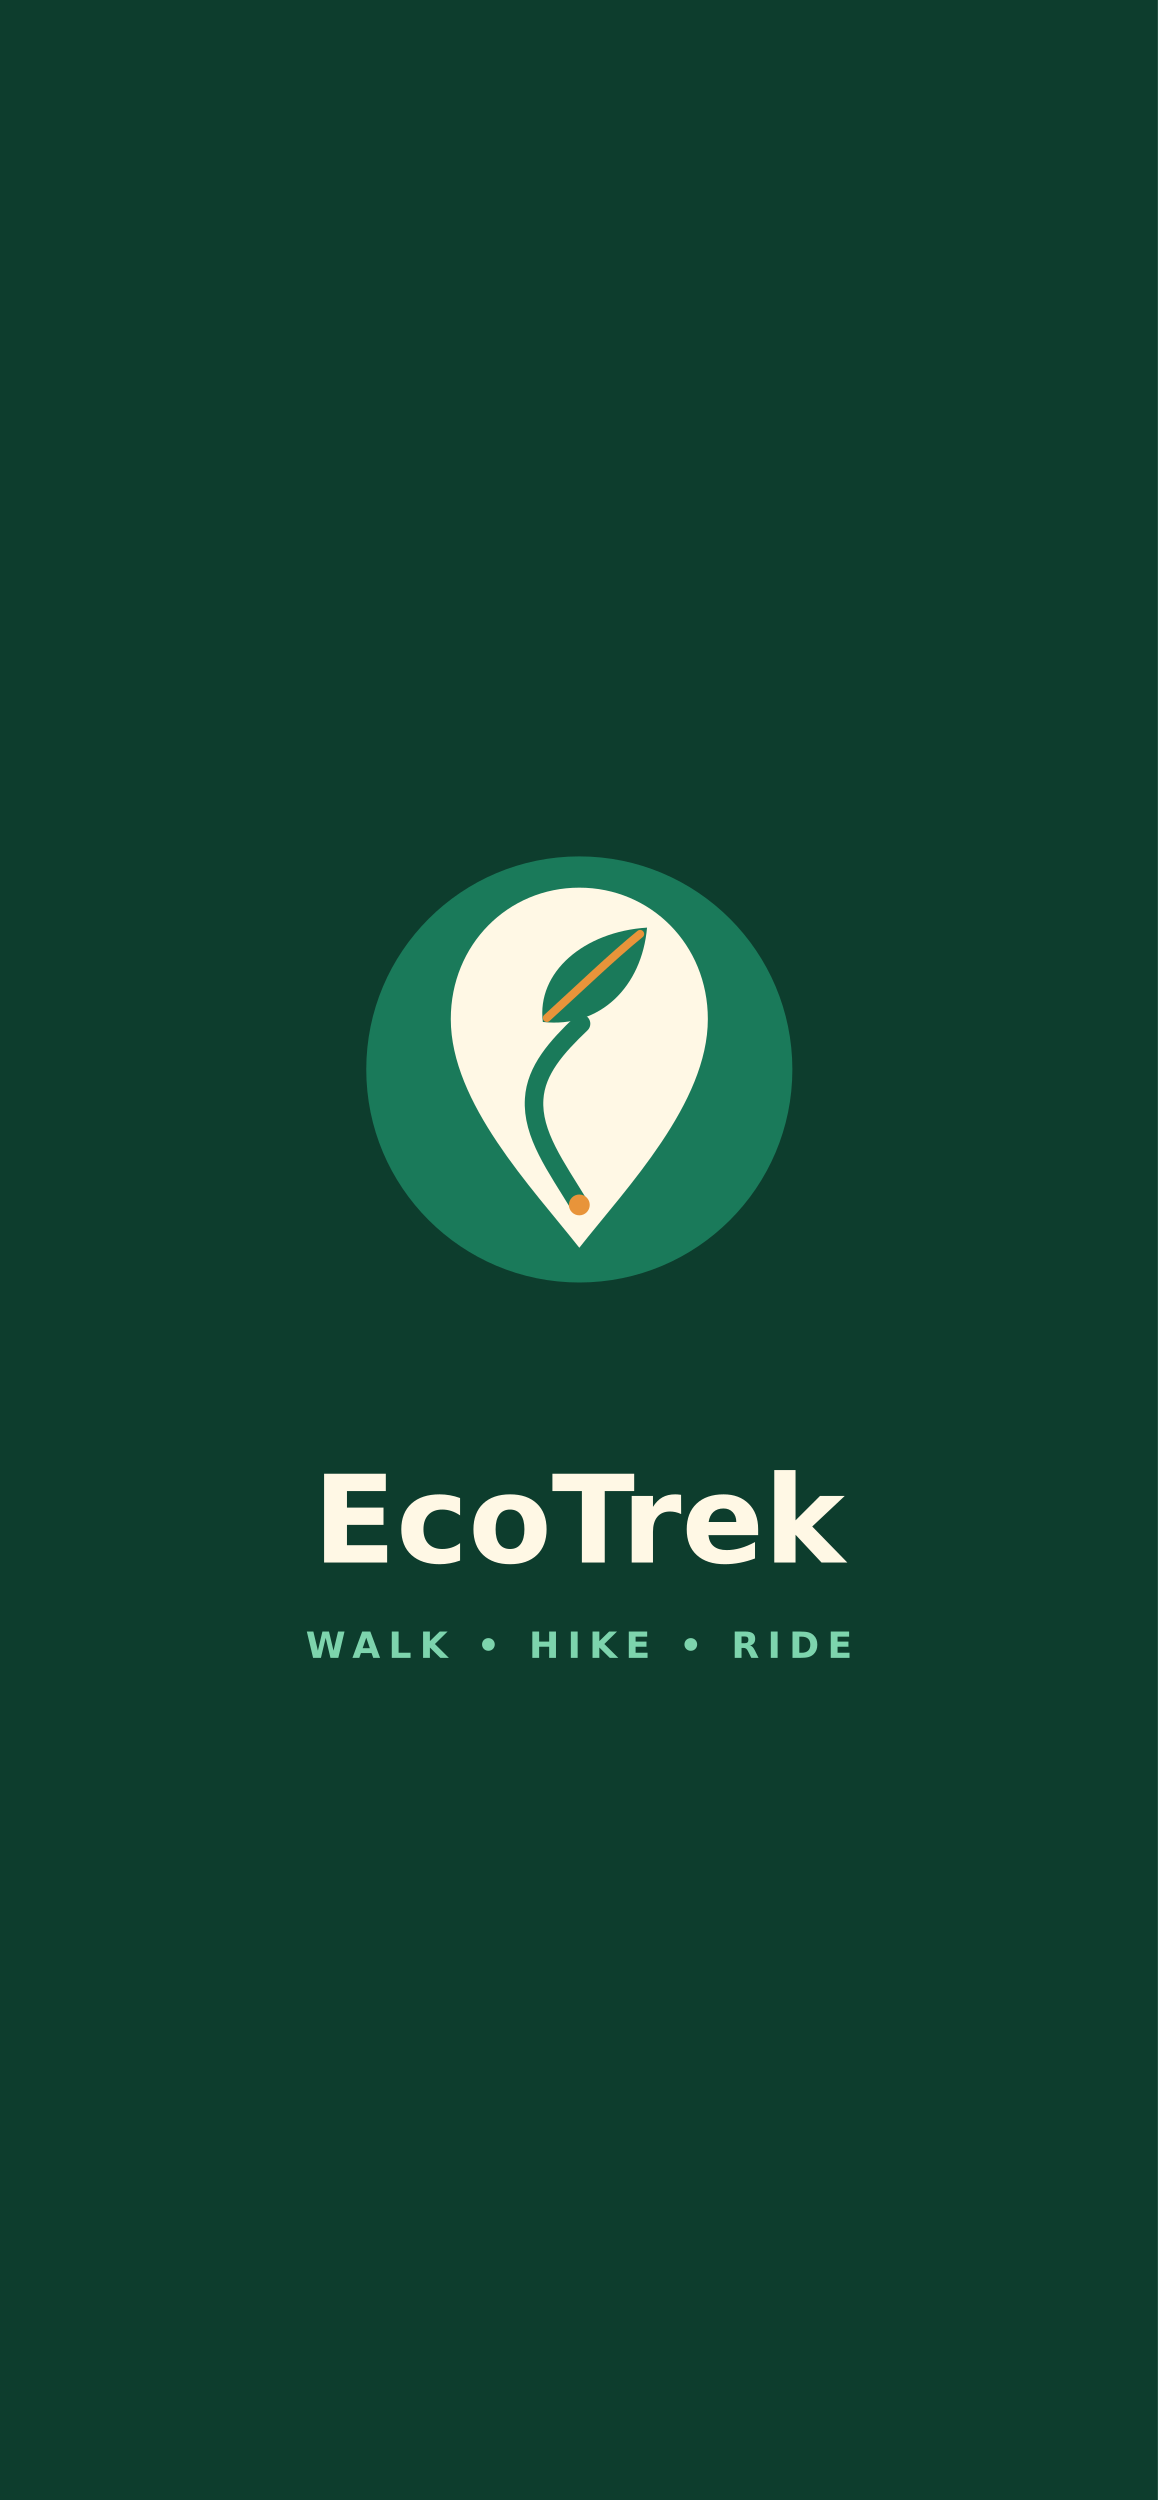
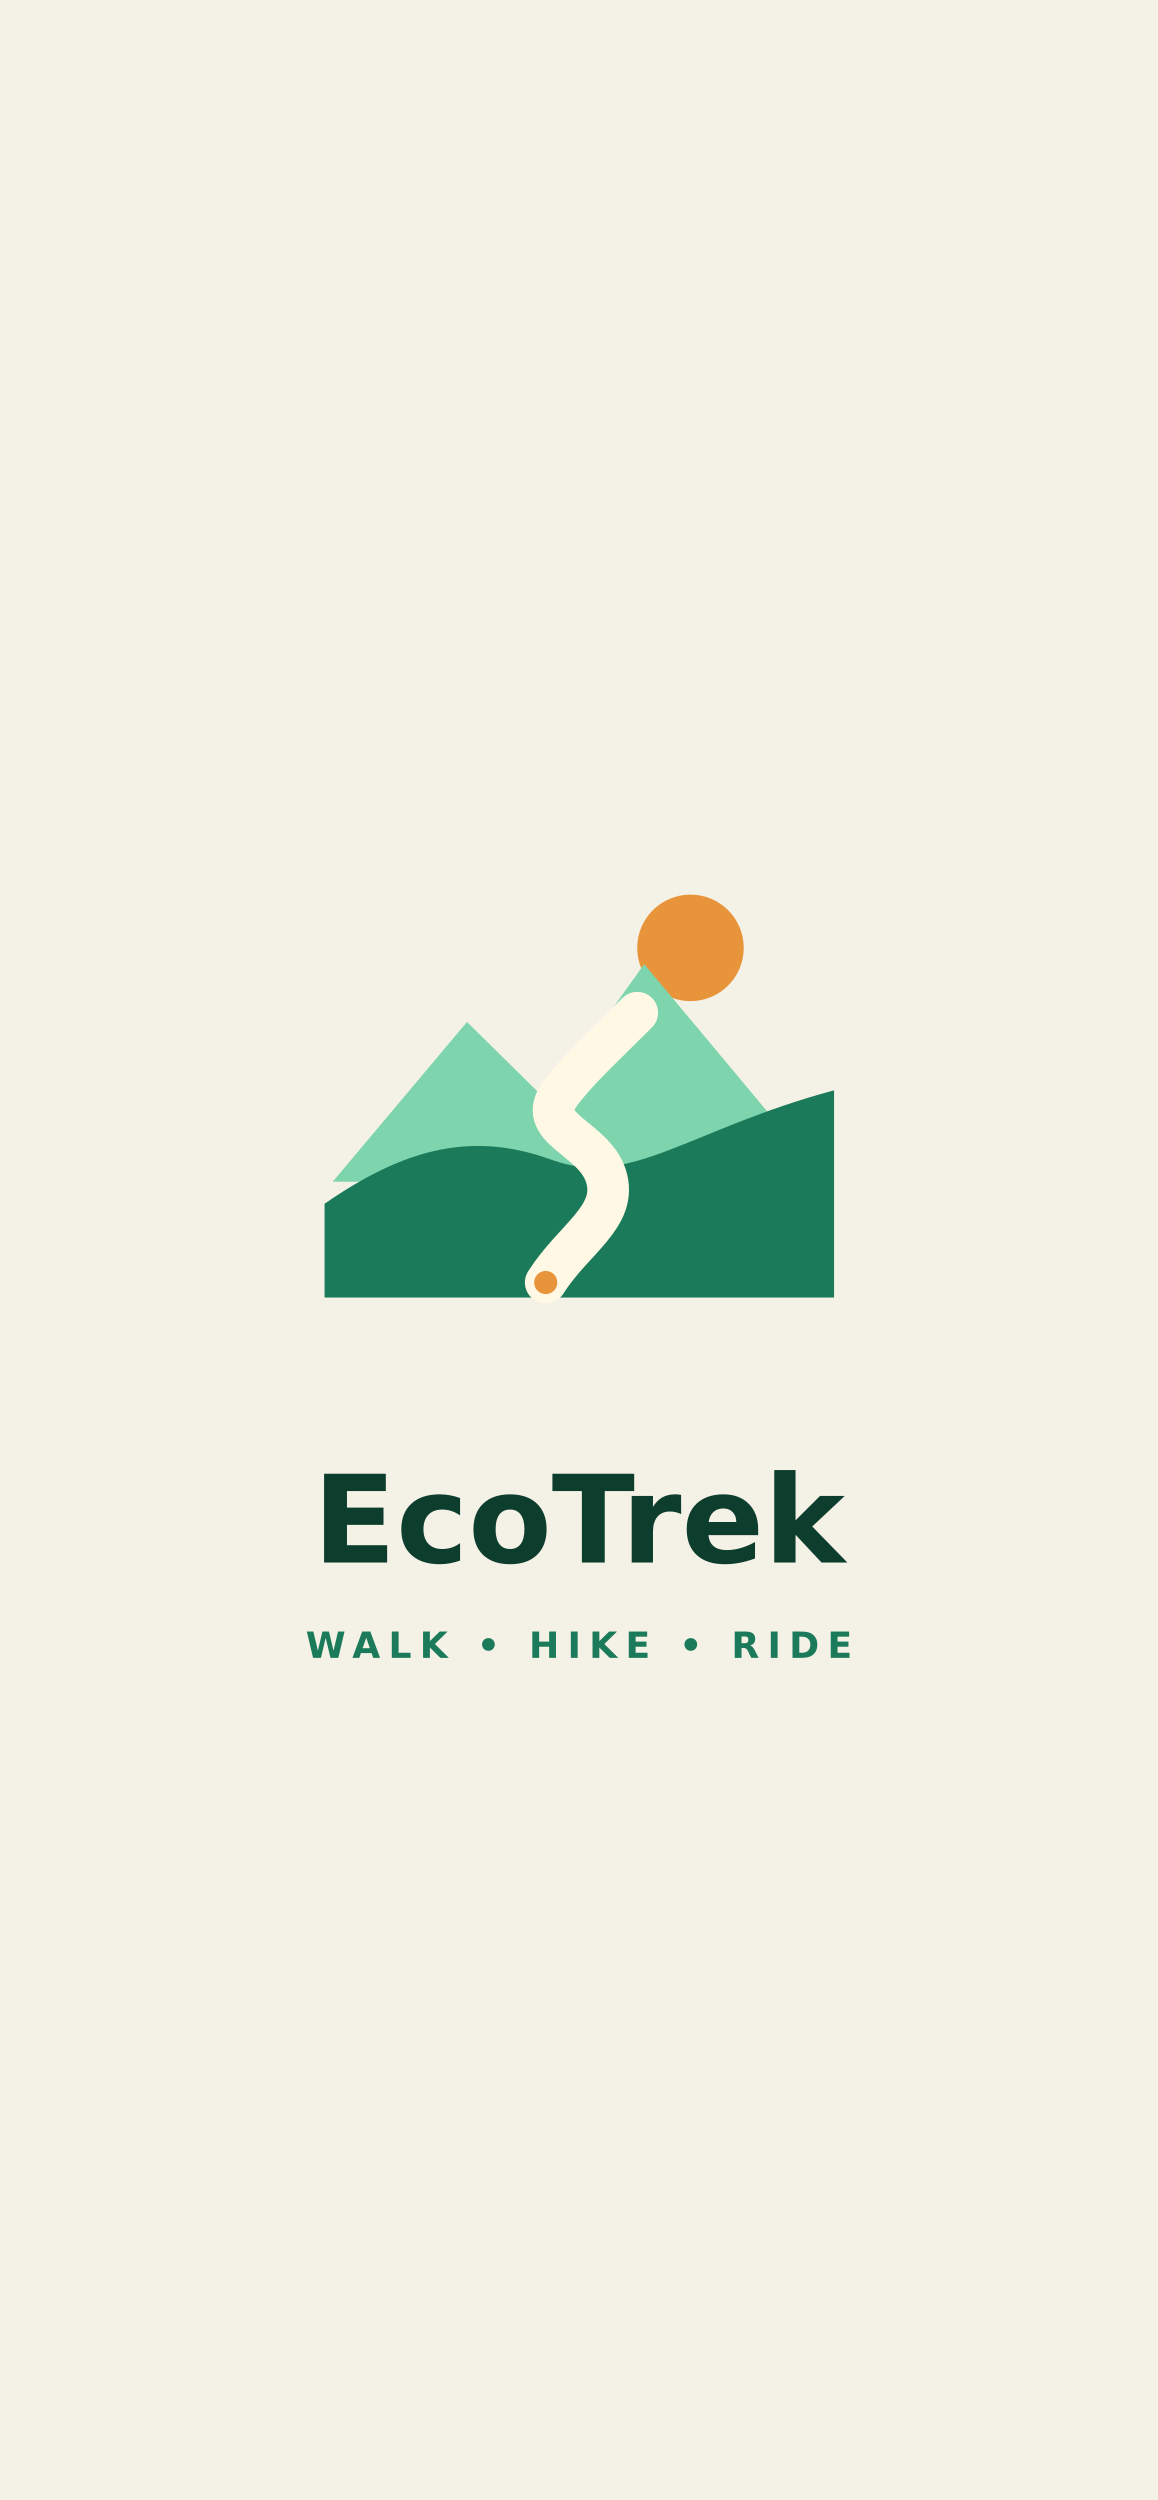
<svg xmlns="http://www.w3.org/2000/svg" width="704" height="1520" viewBox="0 0 704 1520">
-   <rect width="704" height="1520" fill="#0D3D2D" />
+   <rect width="704" height="1520" fill="#F4F1E6" />
  <g transform="translate(172 470) scale(.352)" fill="none">
-     <circle cx="512" cy="512" r="368" fill="#1A7A5A" />
-     <path d="M 512 820 C 430 716 290 570 290 425 C 290 296 389 198 512 198 C 635 198 734 296 734 425 C 734 570 594 716 512 820 Z" fill="#FFF8E5" />
-     <path d="M 512 746 C 472 680 430 624 434 563 C 437 513 473 473 515 433" stroke="#1A7A5A" stroke-width="32" stroke-linecap="round" />
-     <path d="M 449 430 C 438 344 520 274 629 267 C 620 369 548 441 449 430 Z" fill="#1A7A5A" />
-     <path d="M 456 423 C 512 372 569 317 617 278" stroke="#E8943A" stroke-width="14" stroke-linecap="round" />
-     <circle cx="512" cy="746" r="18" fill="#E8943A" />
+     <circle cx="704" cy="302" r="92" fill="#E8943A" />
+     <path d="M 86 706 L 318 430 L 456 566 L 624 330 L 938 706 Z" fill="#7DD4AD" />
+     <path d="M 72 744 C 216 644 332 620 464 668 C 600 718 700 616 952 548 L 952 906 L 72 906 Z" fill="#1A7A5A" />
+     <path d="M 454 880 C 502 804 580 766 558 696 C 536 628 432 615 480 552 C 510 512 556 470 612 414" stroke="#FFF8E5" stroke-width="72" stroke-linecap="round" stroke-linejoin="round" />
+     <circle cx="454" cy="880" r="20" fill="#E8943A" />
  </g>
-   <text x="352" y="950" text-anchor="middle" font-family="DejaVu Sans, sans-serif" font-size="74" font-weight="700" fill="#FFF8E5">EcoTrek</text>
-   <text x="352" y="1008" text-anchor="middle" font-family="DejaVu Sans, sans-serif" font-size="22" font-weight="600" letter-spacing="5" fill="#7DD4AD">WALK  •  HIKE  •  RIDE</text>
+   <text x="352" y="950" text-anchor="middle" font-family="DejaVu Sans, sans-serif" font-size="74" font-weight="700" fill="#0D3D2D">EcoTrek</text>
+   <text x="352" y="1008" text-anchor="middle" font-family="DejaVu Sans, sans-serif" font-size="22" font-weight="600" letter-spacing="5" fill="#1A7A5A">WALK  •  HIKE  •  RIDE</text>
</svg>
